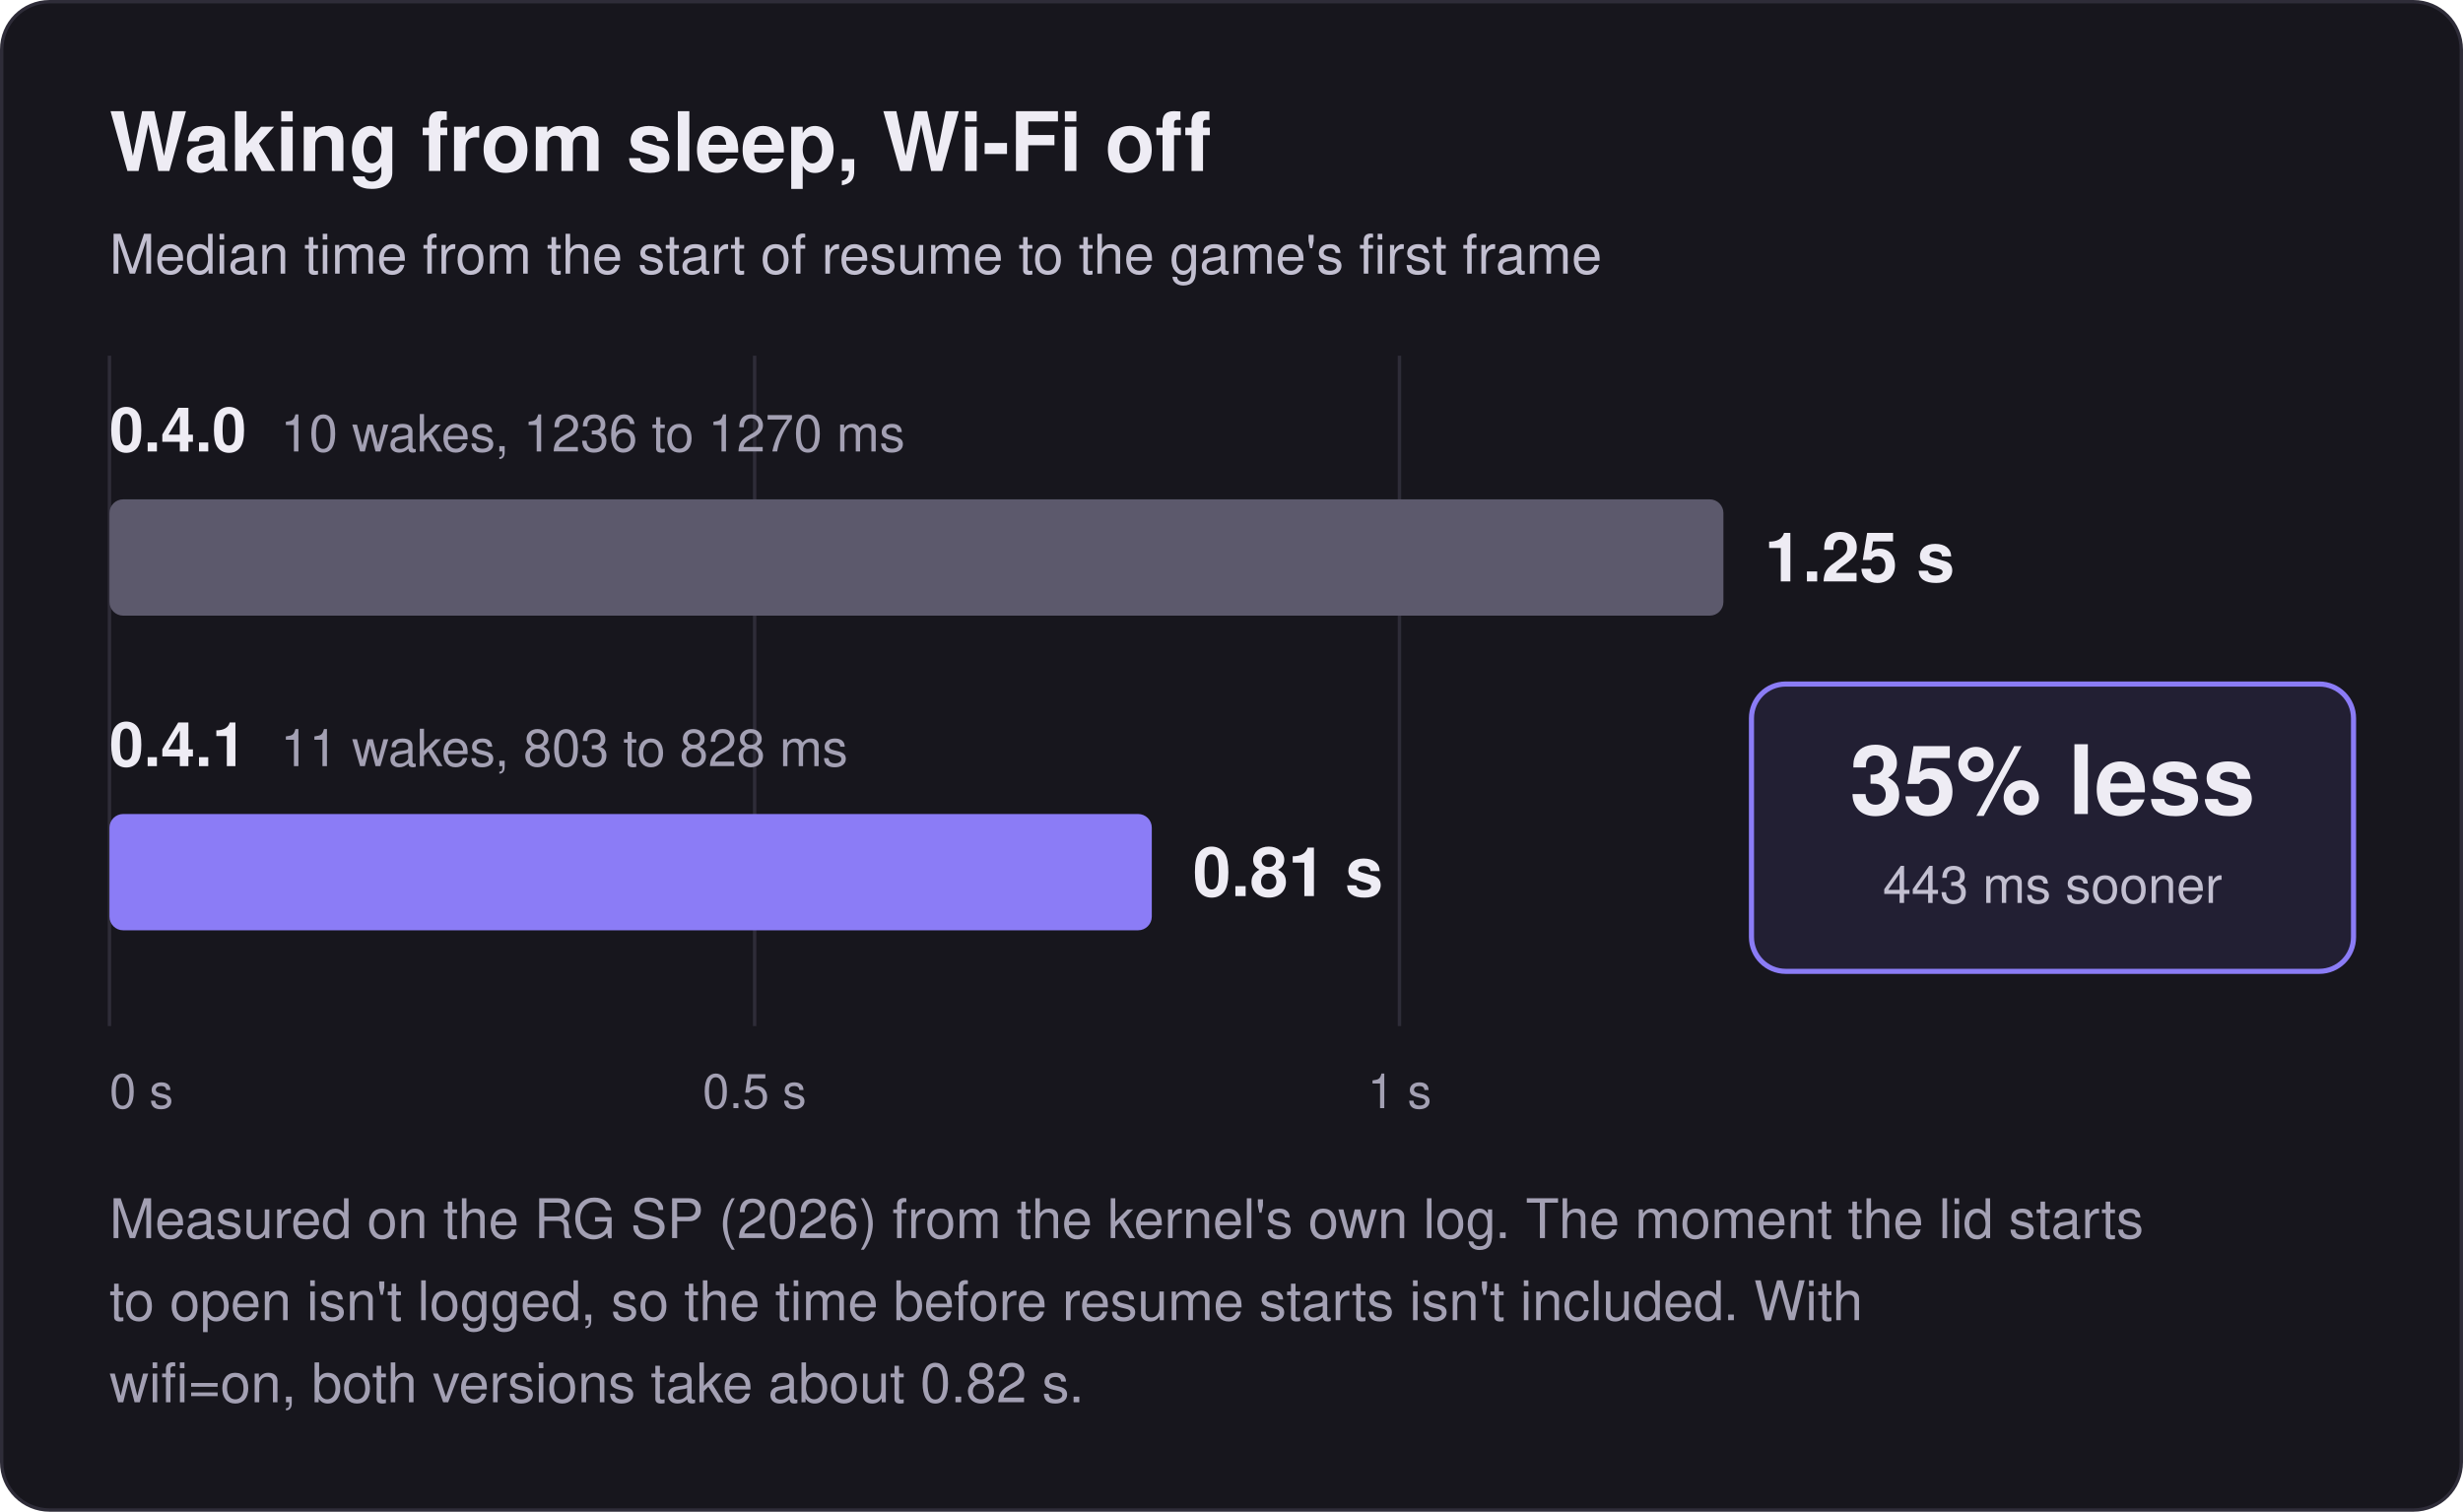
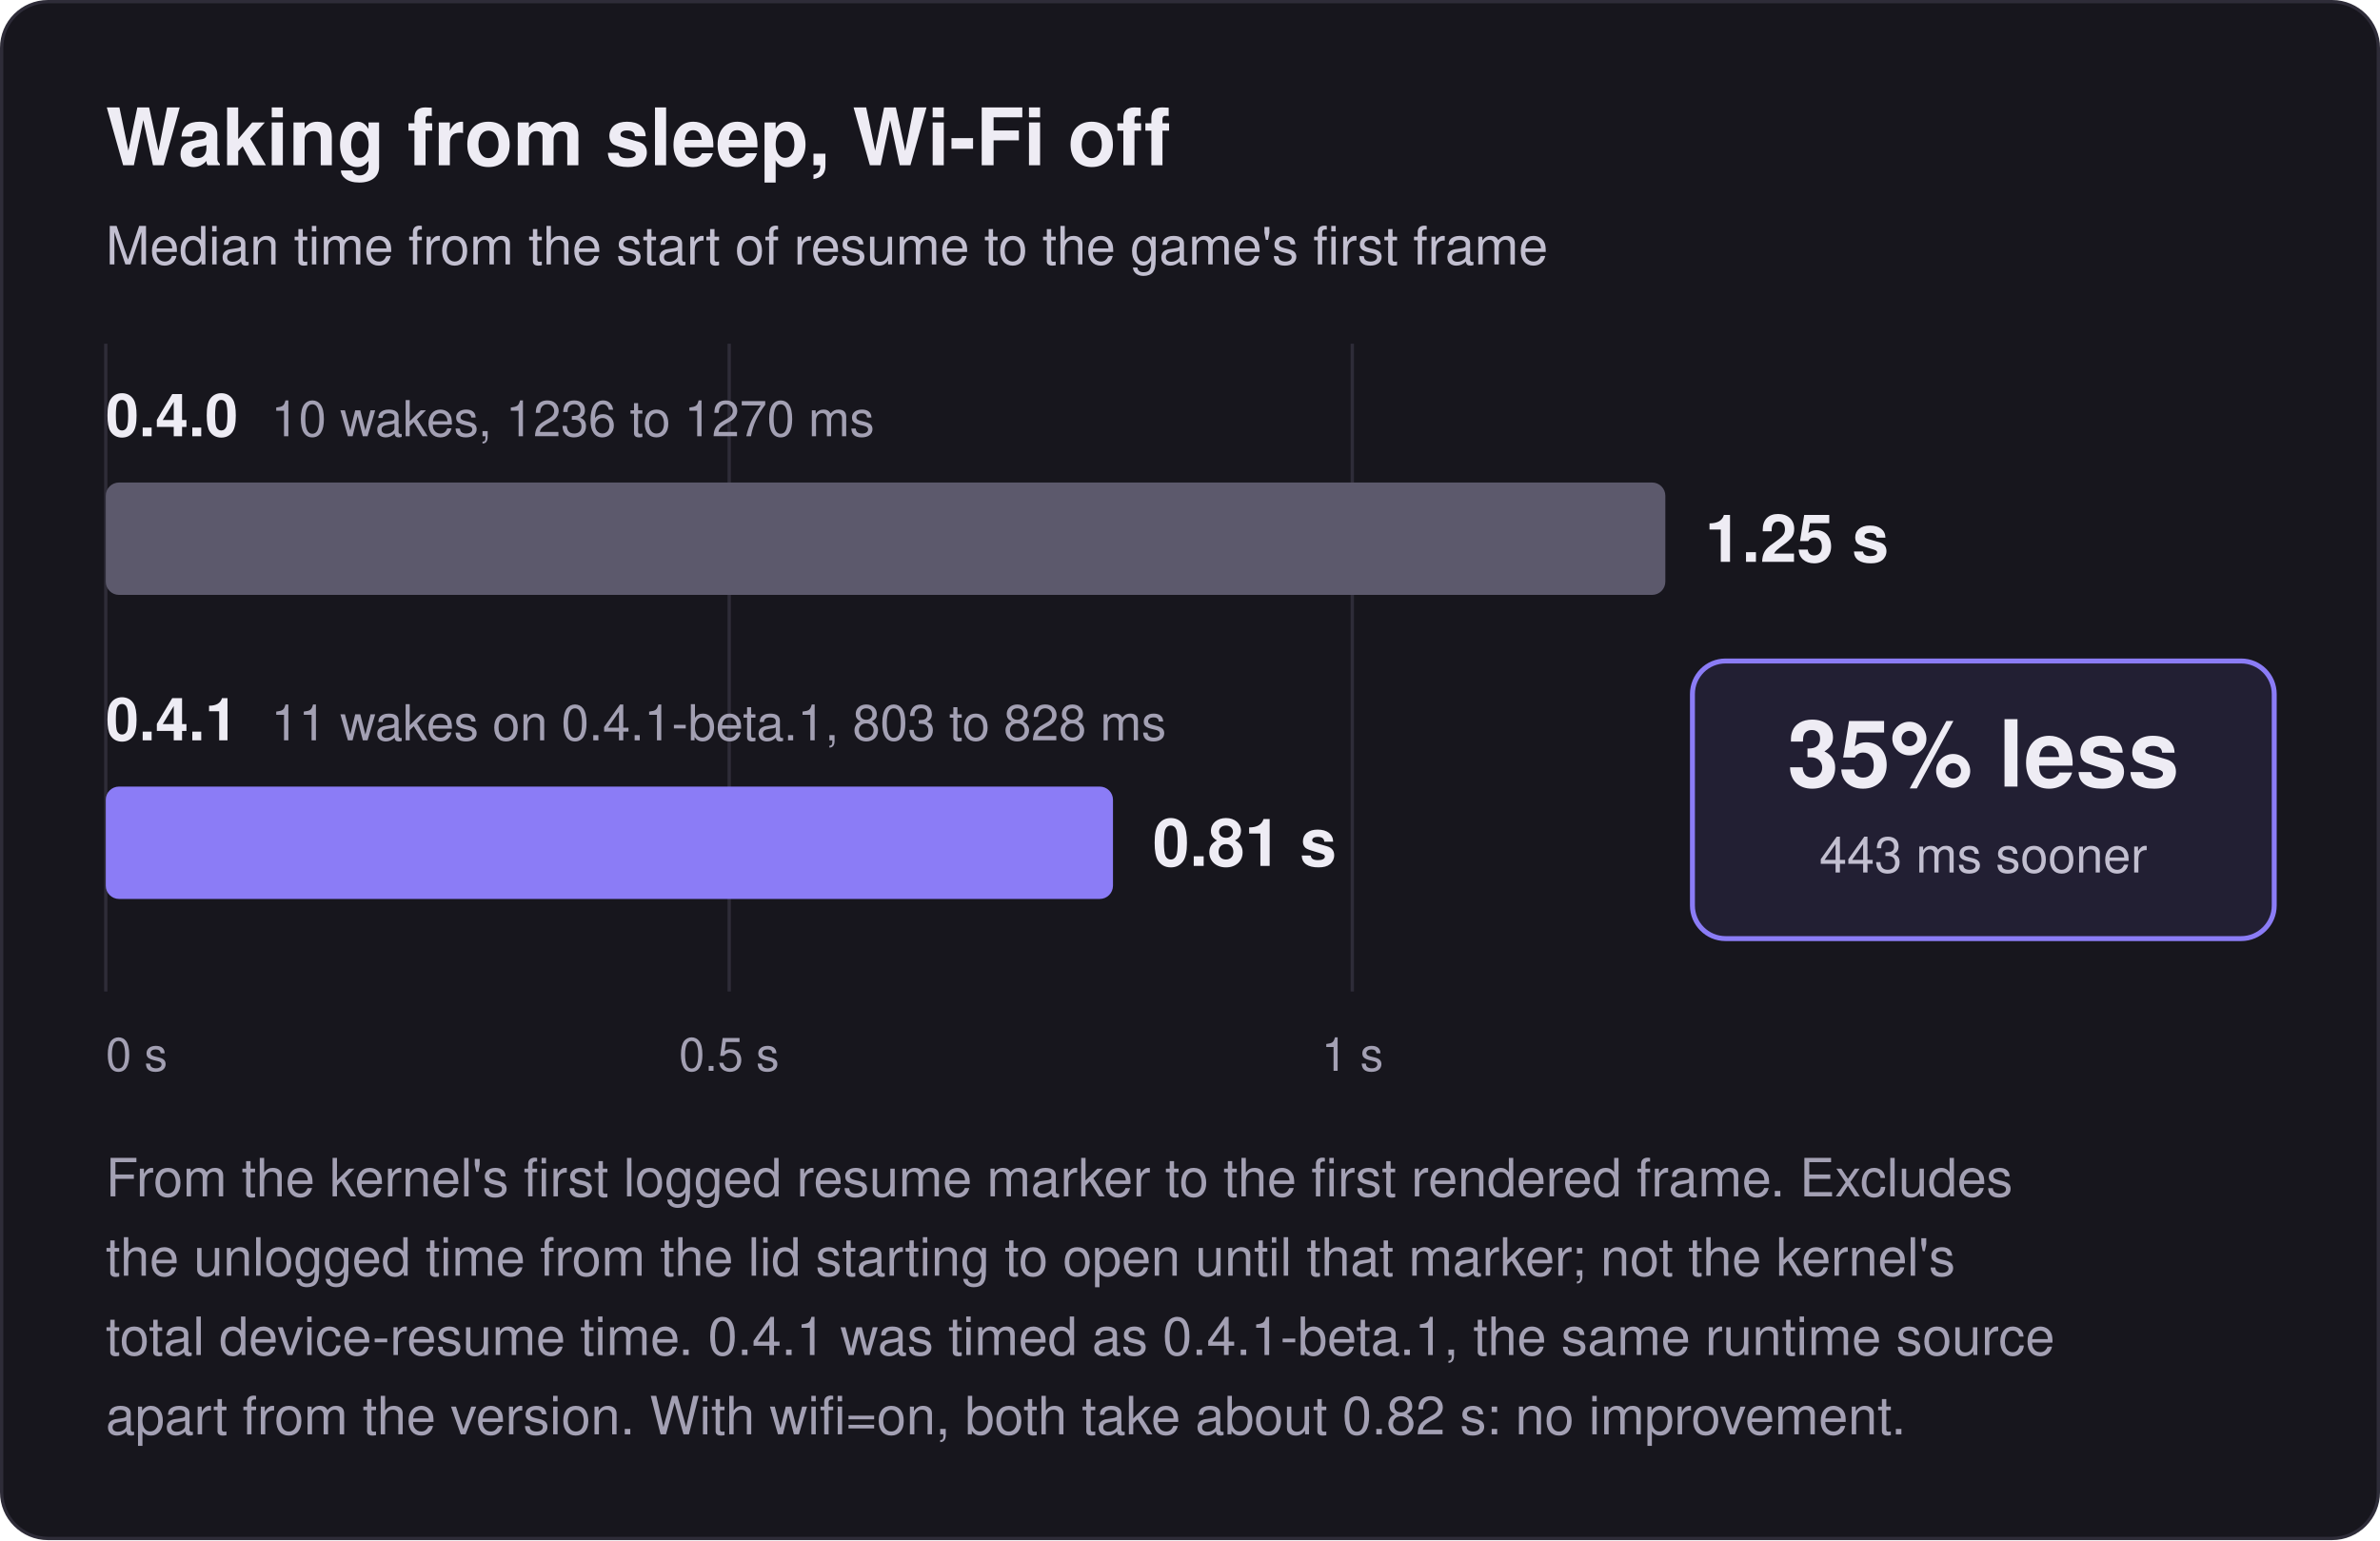
- <svg xmlns="http://www.w3.org/2000/svg" width="720" height="442" viewBox="0 0 720 442" role="img" aria-labelledby="t d">
-   <rect x="0.5" y="0.5" width="719" height="441" rx="14" fill="#17161D" stroke="#2E2C38" />
+ <svg xmlns="http://www.w3.org/2000/svg" width="720" height="466" viewBox="0 0 720 466" role="img" aria-labelledby="t d">
+   <rect x="0.5" y="0.5" width="719" height="465" rx="14" fill="#17161D" stroke="#2E2C38" />
  <g font-family="-apple-system, BlinkMacSystemFont, 'Segoe UI', Helvetica, Arial, sans-serif">
    <text x="32" y="50" font-size="24" fill="#EEECF4" font-weight="650" text-anchor="start">Waking from sleep, Wi-Fi off</text>
    <text x="32" y="80" font-size="16" fill="#C2BFD0" font-weight="400" text-anchor="start">Median time from the start of resume to the game's first frame</text>
    <line x1="32.0" y1="104" x2="32.0" y2="300" stroke="#2E2C38" stroke-width="1" />
    <text x="32.0" y="324" font-size="14" fill="#A3A0B3" font-weight="400" text-anchor="start">0 s</text>
    <line x1="220.6" y1="104" x2="220.6" y2="300" stroke="#2E2C38" stroke-width="1" />
    <text x="220.571" y="324" font-size="14" fill="#A3A0B3" font-weight="400" text-anchor="middle">0.5 s</text>
    <line x1="409.1" y1="104" x2="409.1" y2="300" stroke="#2E2C38" stroke-width="1" />
    <text x="409.143" y="324" font-size="14" fill="#A3A0B3" font-weight="400" text-anchor="middle">1 s</text>
    <text x="32" y="132" font-size="18" fill="#EEECF4" font-weight="600">0.4.0<tspan dx="10" font-size="15" font-weight="400" fill="#A3A0B3">10 wakes, 1236 to 1270 ms</tspan>
    </text>
    <rect x="32" y="146" width="471.8" height="34" rx="4" fill="#5C596C" />
    <text x="515.806" y="170" font-size="20" fill="#EEECF4" font-weight="650" text-anchor="start">1.25 s</text>
-     <text x="32" y="224" font-size="18" fill="#EEECF4" font-weight="600">0.4.1<tspan dx="10" font-size="15" font-weight="400" fill="#A3A0B3">11 wakes, 803 to 828 ms</tspan>
+     <text x="32" y="224" font-size="18" fill="#EEECF4" font-weight="600">0.4.1<tspan dx="10" font-size="15" font-weight="400" fill="#A3A0B3">11 wakes on 0.4.1-beta.1, 803 to 828 ms</tspan>
    </text>
    <rect x="32" y="238" width="304.7" height="34" rx="4" fill="#8B7CF6" />
    <text x="348.731" y="262" font-size="20" fill="#EEECF4" font-weight="650" text-anchor="start">0.81 s</text>
    <rect x="512" y="200" width="176" height="84" rx="10" fill="#221F33" stroke="#8B7CF6" stroke-width="1.5" />
    <text x="600" y="238" font-size="28" fill="#EEECF4" font-weight="750" text-anchor="middle">35% less</text>
    <text x="600" y="264" font-size="15" fill="#C2BFD0" font-weight="400" text-anchor="middle">443 ms sooner</text>
-     <text x="32" y="362" font-size="16" fill="#A3A0B3" font-weight="400" text-anchor="start">Measured on the RG SP (2026) from the kernel's own log. The moment the lid starts</text>
-     <text x="32" y="386" font-size="16" fill="#A3A0B3" font-weight="400" text-anchor="start">to open isn't logged, so the time before resume starts isn't included. With</text>
-     <text x="32" y="410" font-size="16" fill="#A3A0B3" font-weight="400" text-anchor="start">wifi=on, both versions take about 0.82 s.</text>
+     <text x="32" y="362" font-size="16" fill="#A3A0B3" font-weight="400" text-anchor="start">From the kernel's first logged resume marker to the first rendered frame. Excludes</text>
+     <text x="32" y="386" font-size="16" fill="#A3A0B3" font-weight="400" text-anchor="start">the unlogged time from the lid starting to open until that marker; not the kernel's</text>
+     <text x="32" y="410" font-size="16" fill="#A3A0B3" font-weight="400" text-anchor="start">total device-resume time. 0.4.1 was timed as 0.4.1-beta.1, the same runtime source</text>
+     <text x="32" y="434" font-size="16" fill="#A3A0B3" font-weight="400" text-anchor="start">apart from the version. With wifi=on, both take about 0.82 s: no improvement.</text>
  </g>
</svg>
